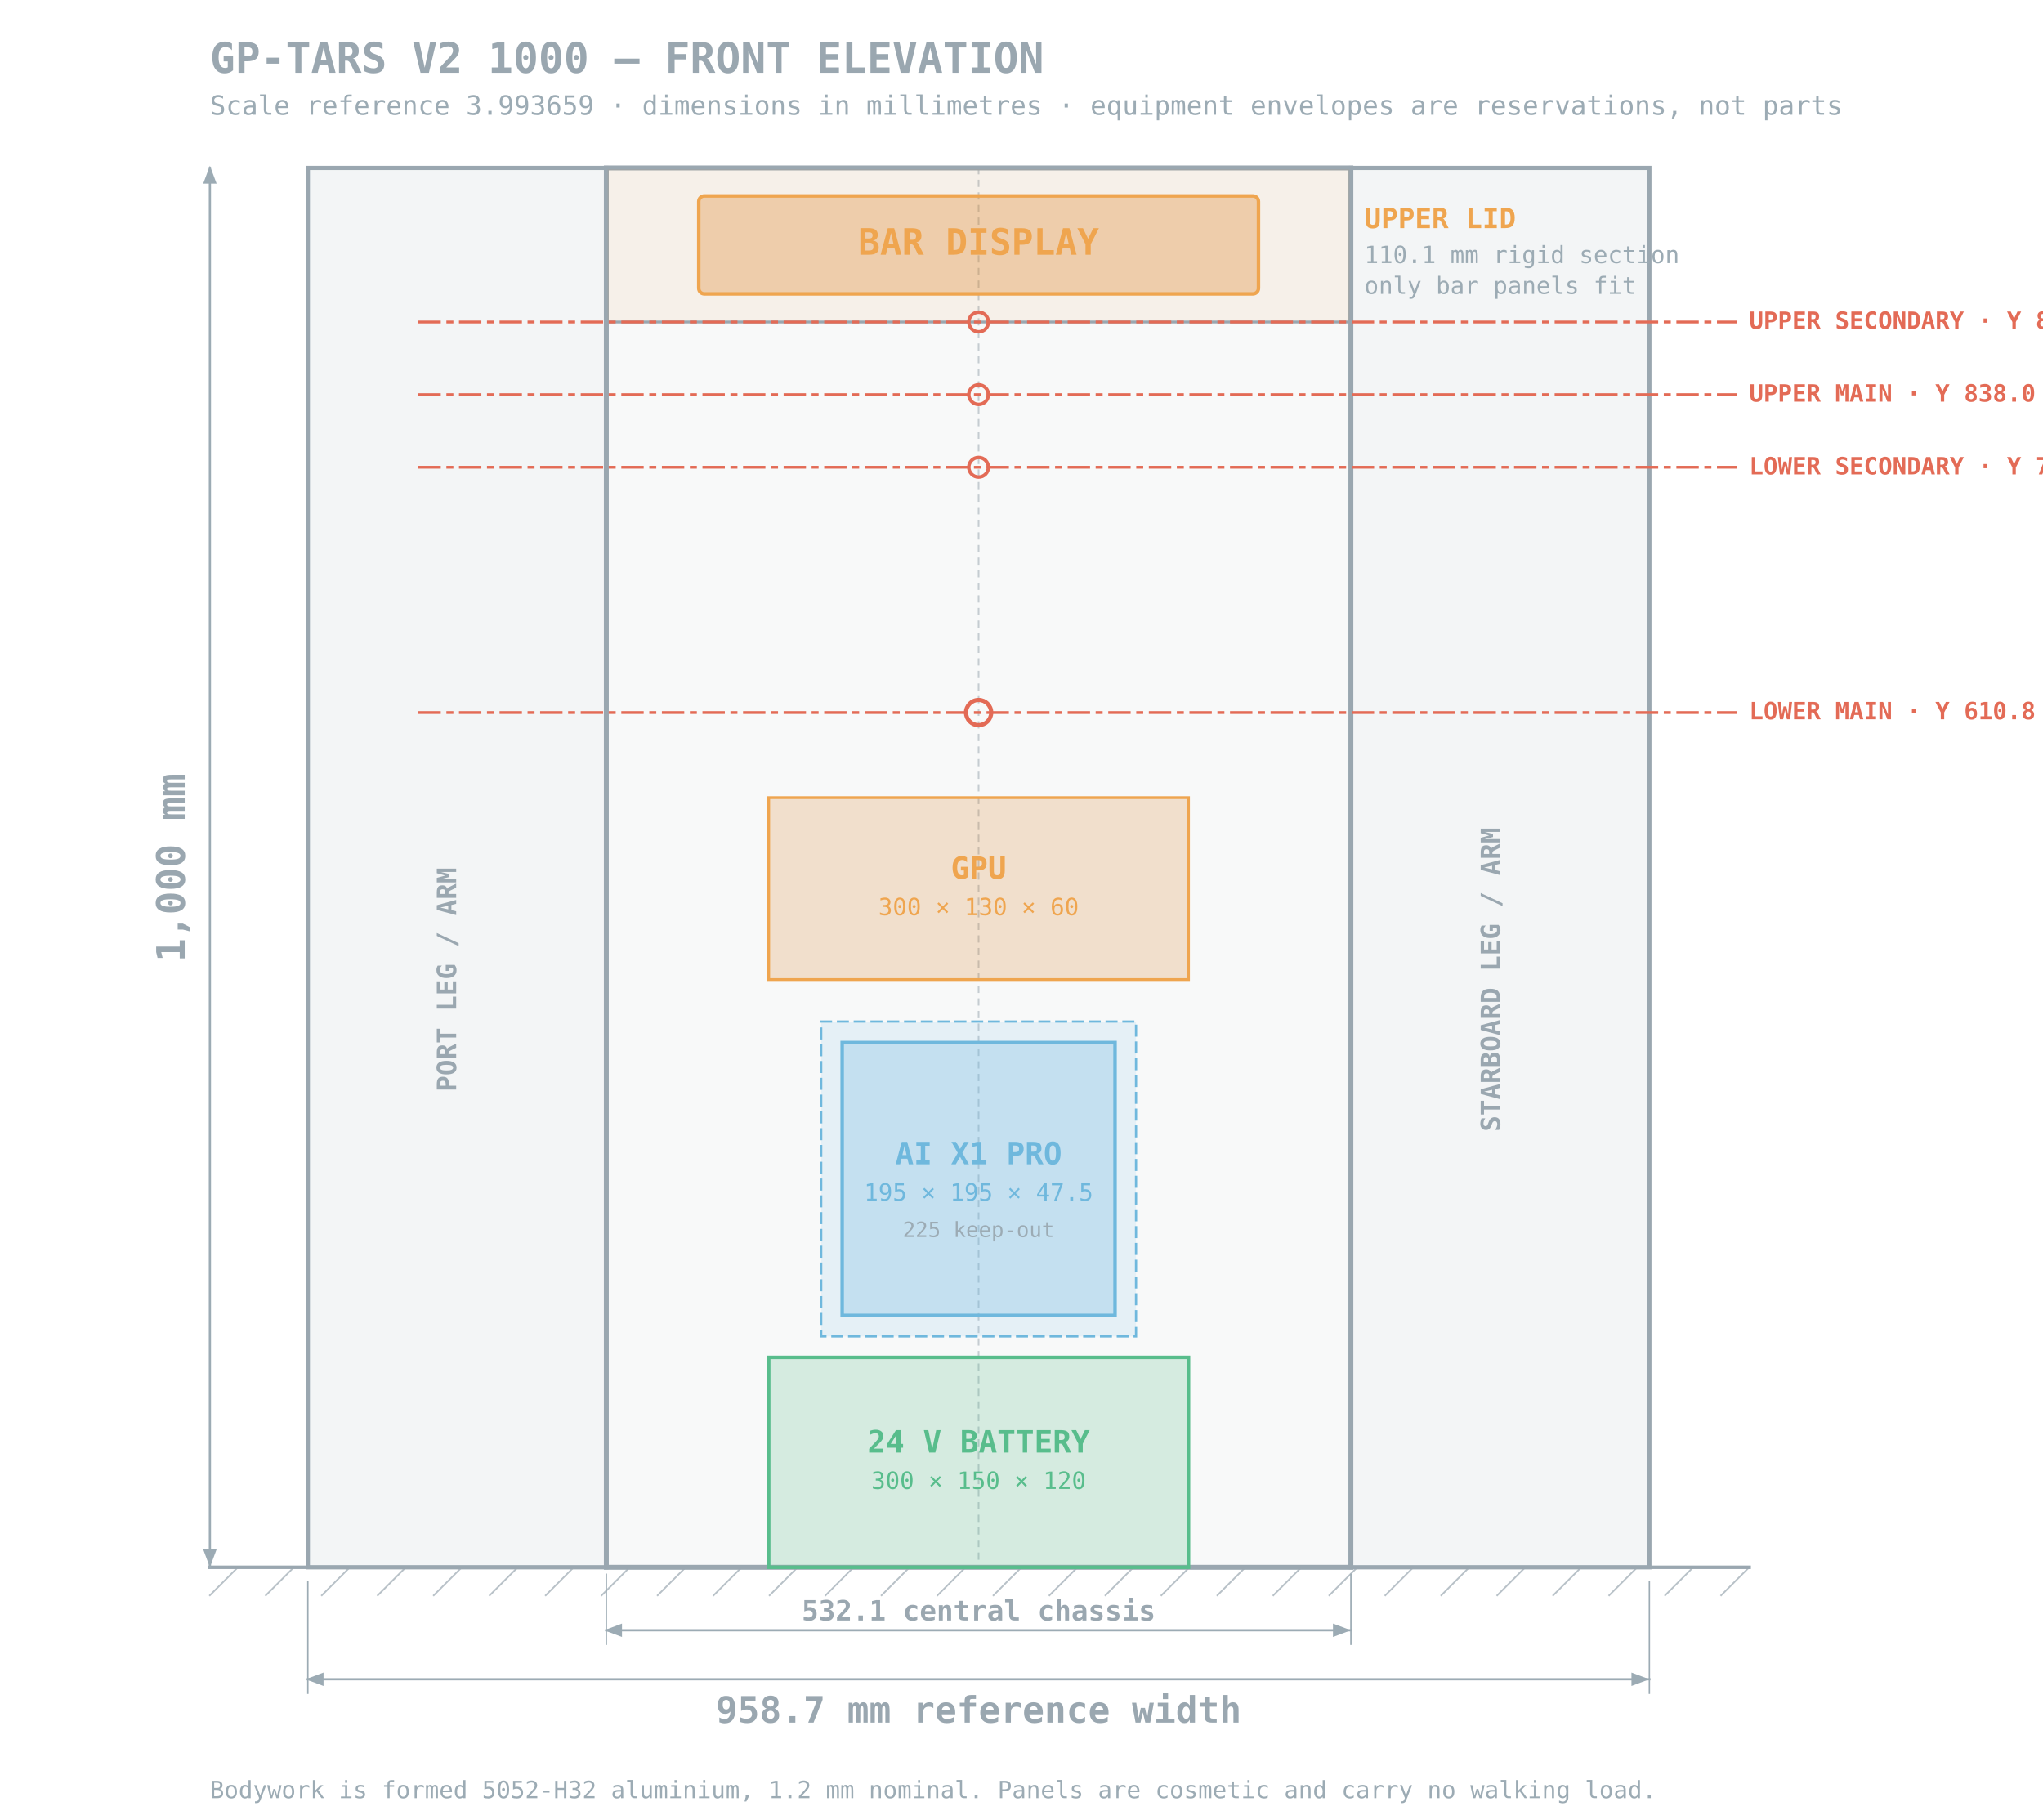
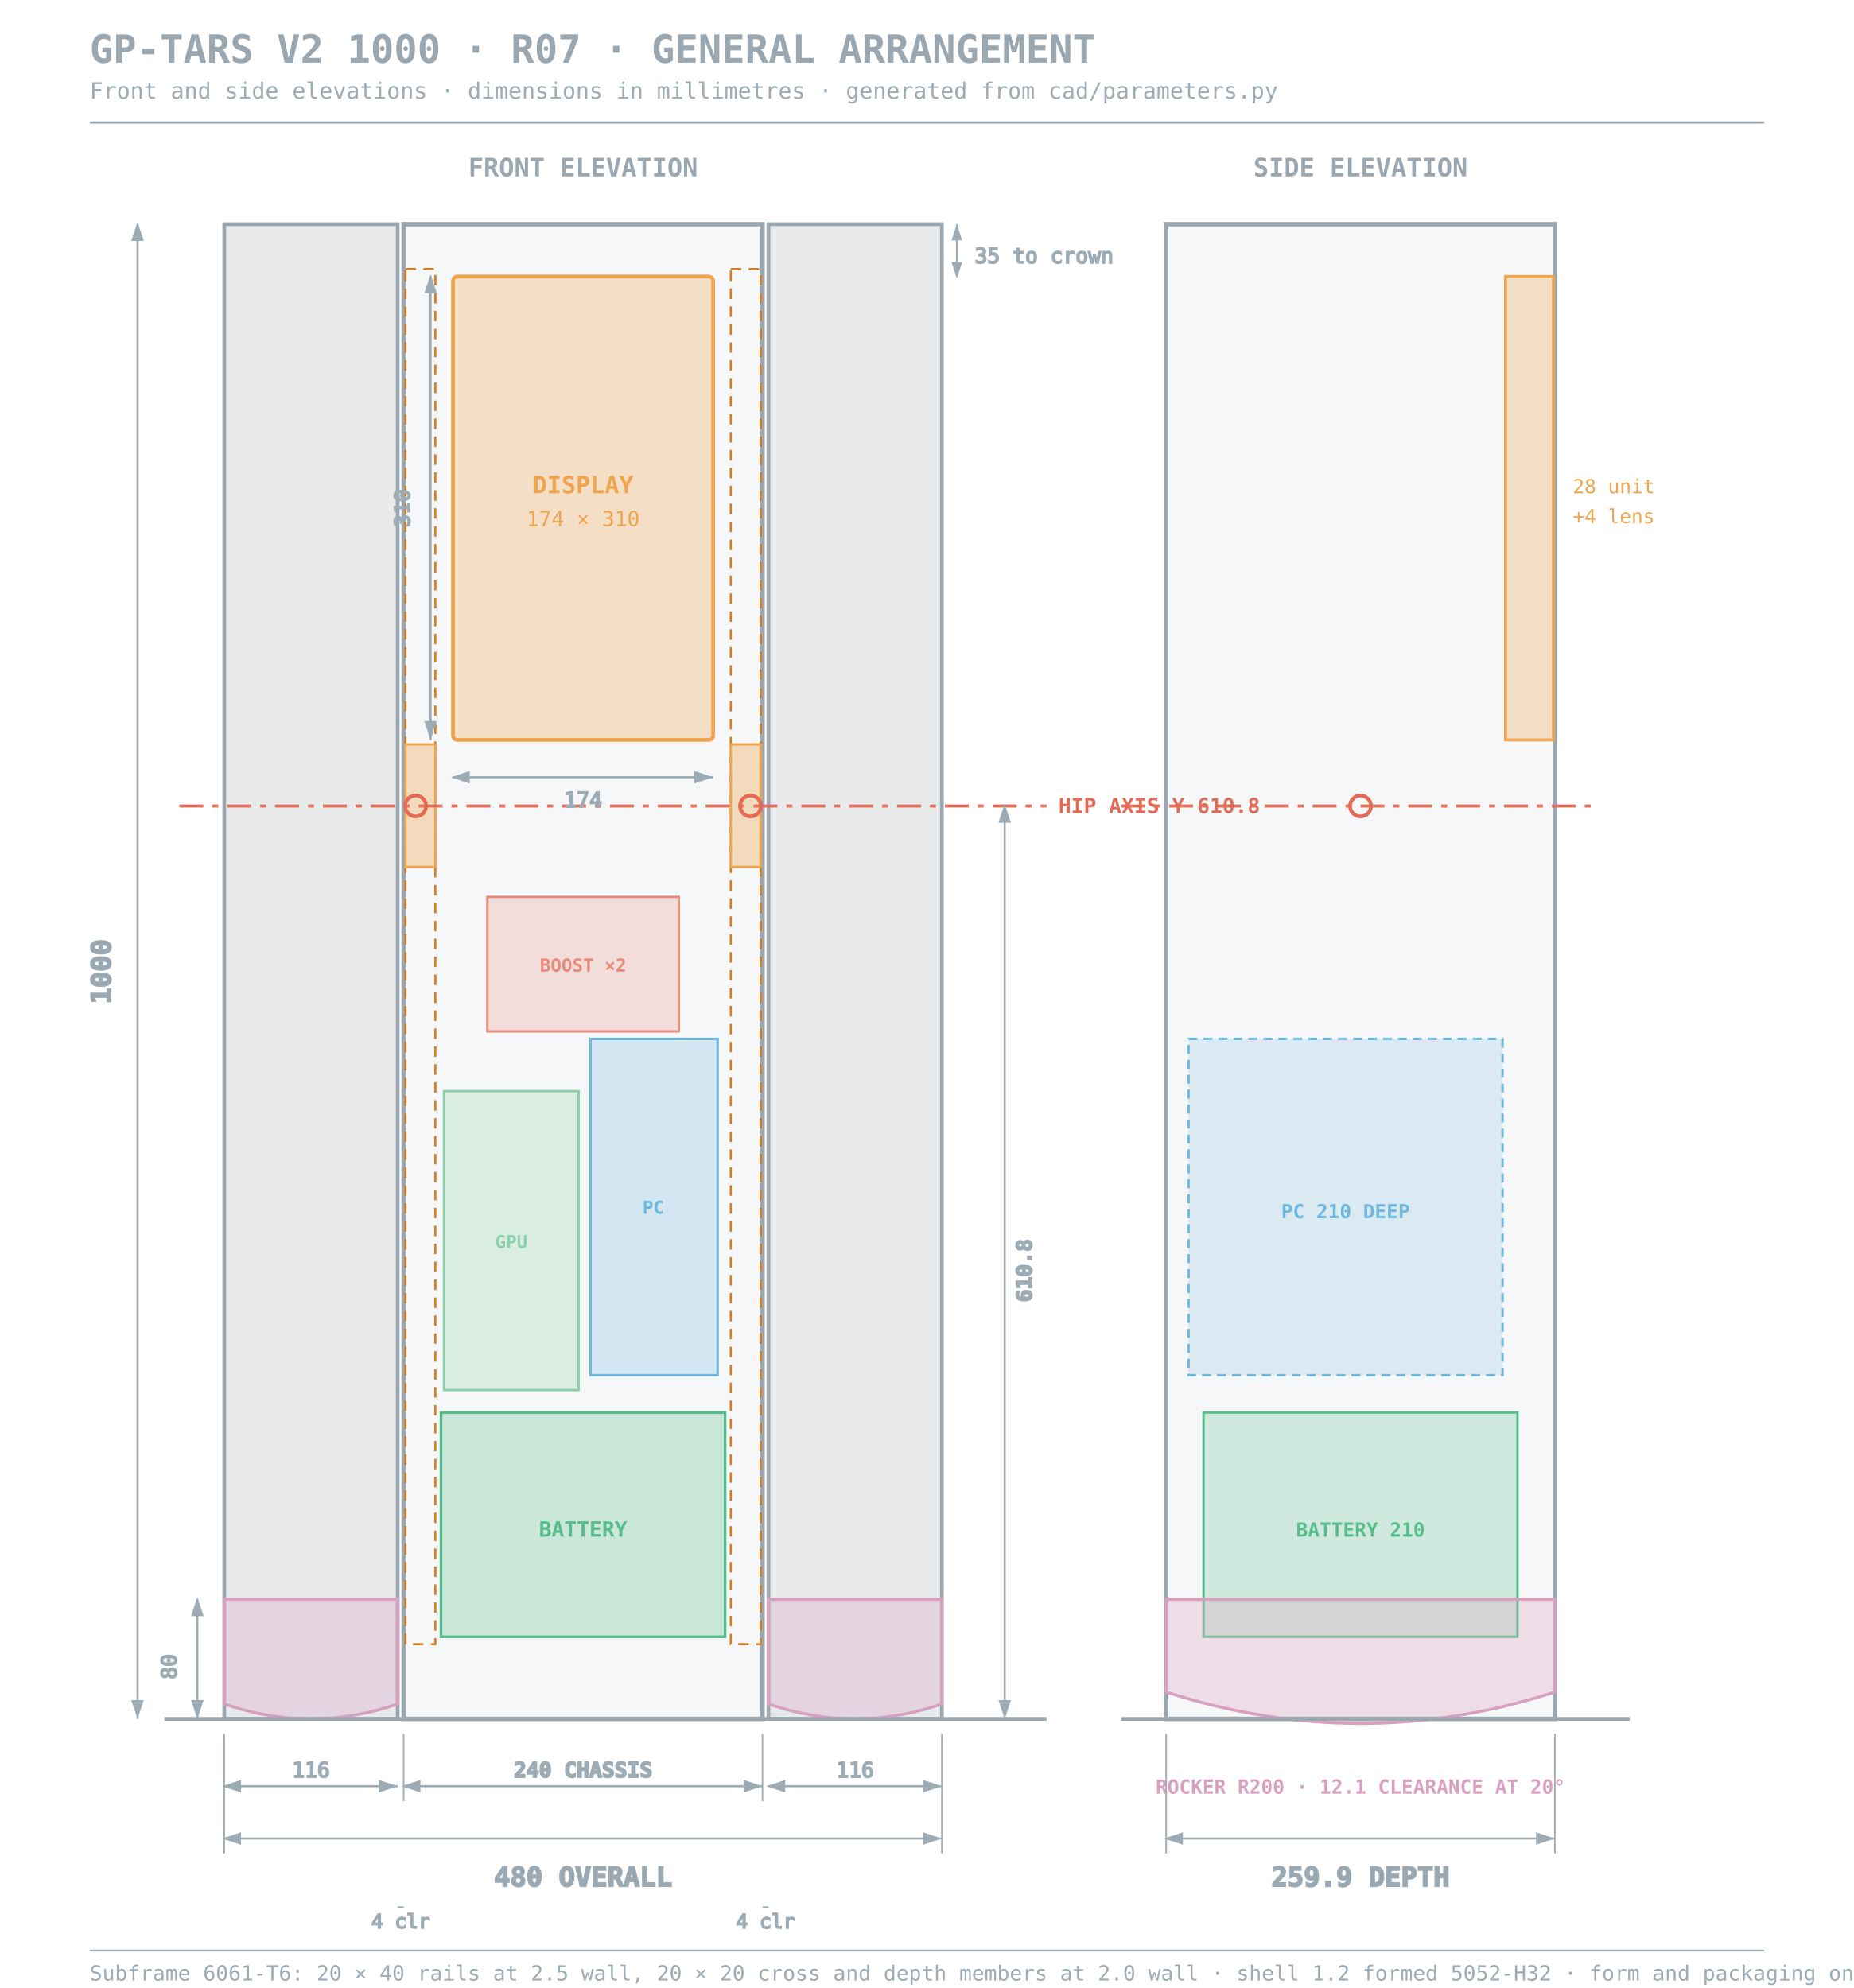
- <svg xmlns="http://www.w3.org/2000/svg" viewBox="0 0 1460 1300" width="1460" height="1300" font-family="ui-monospace, 'SF Mono', Menlo, Consolas, monospace">
+ <svg xmlns="http://www.w3.org/2000/svg" viewBox="0 0 1240 1330" width="1240" height="1330" font-family="ui-monospace, 'SF Mono', Menlo, Consolas, monospace">
  <defs>
-     <marker id="a" markerWidth="9" markerHeight="9" refX="8" refY="3" orient="auto">
-       <path d="M0,0 L8,3 L0,6 z" fill="#9cabb4" />
+     <marker id="ar" markerWidth="10" markerHeight="10" refX="9" refY="3" orient="auto">
+       <path d="M0,0 L9,3 L0,6 z" fill="#9cabb4" />
    </marker>
-     <marker id="b" markerWidth="9" markerHeight="9" refX="1" refY="3" orient="auto">
-       <path d="M8,0 L0,3 L8,6 z" fill="#9cabb4" />
+     <marker id="al" markerWidth="10" markerHeight="10" refX="1" refY="3" orient="auto">
+       <path d="M9,0 L0,3 L9,6 z" fill="#9cabb4" />
    </marker>
  </defs>
-   <g stroke-linecap="square">
-     <rect x="220" y="120" width="958.7" height="1000" fill="none" stroke="#9aa7b0" stroke-width="1.5" stroke-dasharray="9 7" />
-     <rect x="220" y="120" width="213.3" height="1000" fill="#8b98a2" fill-opacity="0.10" stroke="#9aa7b0" stroke-width="3" />
-     <rect x="433.3" y="120" width="532.1" height="1000" fill="#8b98a2" fill-opacity="0.06" stroke="#9aa7b0" stroke-width="3.5" />
-     <line x1="699.35" y1="120" x2="699.35" y2="1120" stroke="#9aa7b0" stroke-width="1.2" stroke-dasharray="4 5" opacity="0.55" />
-     <rect x="965.4" y="120" width="213.3" height="1000" fill="#8b98a2" fill-opacity="0.10" stroke="#9aa7b0" stroke-width="3" />
-     <line x1="150" y1="1120" x2="1250" y2="1120" stroke="#9aa7b0" stroke-width="2.5" />
-     <g stroke="#9aa7b0" stroke-width="1.2" opacity="0.7">
-       <line x1="170" y1="1120" x2="150" y2="1140" />
-       <line x1="210" y1="1120" x2="190" y2="1140" />
-       <line x1="250" y1="1120" x2="230" y2="1140" />
-       <line x1="290" y1="1120" x2="270" y2="1140" />
-       <line x1="330" y1="1120" x2="310" y2="1140" />
-       <line x1="370" y1="1120" x2="350" y2="1140" />
-       <line x1="410" y1="1120" x2="390" y2="1140" />
-       <line x1="450" y1="1120" x2="430" y2="1140" />
-       <line x1="490" y1="1120" x2="470" y2="1140" />
-       <line x1="530" y1="1120" x2="510" y2="1140" />
-       <line x1="570" y1="1120" x2="550" y2="1140" />
-       <line x1="610" y1="1120" x2="590" y2="1140" />
-       <line x1="650" y1="1120" x2="630" y2="1140" />
-       <line x1="690" y1="1120" x2="670" y2="1140" />
-       <line x1="730" y1="1120" x2="710" y2="1140" />
-       <line x1="770" y1="1120" x2="750" y2="1140" />
-       <line x1="810" y1="1120" x2="790" y2="1140" />
-       <line x1="850" y1="1120" x2="830" y2="1140" />
-       <line x1="890" y1="1120" x2="870" y2="1140" />
-       <line x1="930" y1="1120" x2="910" y2="1140" />
-       <line x1="970" y1="1120" x2="950" y2="1140" />
-       <line x1="1010" y1="1120" x2="990" y2="1140" />
-       <line x1="1050" y1="1120" x2="1030" y2="1140" />
-       <line x1="1090" y1="1120" x2="1070" y2="1140" />
-       <line x1="1130" y1="1120" x2="1110" y2="1140" />
-       <line x1="1170" y1="1120" x2="1150" y2="1140" />
-       <line x1="1210" y1="1120" x2="1190" y2="1140" />
-       <line x1="1250" y1="1120" x2="1230" y2="1140" />
+   <g font-size="15" fill="#9cabb4">
+     <text x="60" y="42" font-size="26" font-weight="800" fill="#9aa7b0">GP-TARS V2 1000 · R07 · GENERAL ARRANGEMENT</text>
+     <text x="60" y="66" font-size="15">Front and side elevations · dimensions in millimetres · generated from cad/parameters.py</text>
+   </g>
+   <line x1="60" y1="82" x2="1180" y2="82" stroke="#9aa7b0" stroke-width="1.5" />
+   <text x="390" y="118" font-size="17" font-weight="700" fill="#9aa7b0" text-anchor="middle">FRONT ELEVATION</text>
+   <text x="910" y="118" font-size="17" font-weight="700" fill="#9aa7b0" text-anchor="middle">SIDE ELEVATION</text>
+   <g>
+     <rect x="150" y="150" width="116" height="1000" fill="#6c7a85" fill-opacity="0.16" stroke="#9aa7b0" stroke-width="2.5" />
+     <rect x="514" y="150" width="116" height="1000" fill="#6c7a85" fill-opacity="0.16" stroke="#9aa7b0" stroke-width="2.5" />
+     <rect x="270" y="150" width="240" height="1000" fill="#8b98a2" fill-opacity="0.08" stroke="#9aa7b0" stroke-width="3" />
+     <g stroke="#d97b19" stroke-width="1.4" stroke-dasharray="7 5" fill="none">
+       <rect x="271.2" y="180" width="20" height="920" />
+       <rect x="488.8" y="180" width="20" height="920" />
    </g>
-     <rect x="433.3" y="120" width="532.1" height="110.1" fill="#d97b19" fill-opacity="0.07" stroke="#9aa7b0" stroke-width="2" />
-     <rect x="499.35" y="140" width="400" height="70" rx="4" fill="#d97b19" fill-opacity="0.30" stroke="#efa54f" stroke-width="2.5" />
-     <text x="699.35" y="182" font-size="26" font-weight="700" fill="#efa54f" text-anchor="middle">BAR DISPLAY</text>
-     <text x="975" y="163" font-size="20" fill="#efa54f" font-weight="700">UPPER LID</text>
-     <text x="975" y="188" font-size="17" fill="#9cabb4">110.1 mm rigid section</text>
-     <text x="975" y="210" font-size="17" fill="#9cabb4">only bar panels fit</text>
-     <g stroke="#e36b56" stroke-width="2" stroke-dasharray="14 6 3 6">
-       <line x1="300" y1="230.1" x2="1240" y2="230.1" />
-       <line x1="300" y1="282.0" x2="1240" y2="282.0" />
-       <line x1="300" y1="333.9" x2="1240" y2="333.9" />
-       <line x1="300" y1="509.2" x2="1240" y2="509.2" />
-     </g>
-     <g fill="#e36b56" font-size="17" font-weight="700">
-       <circle cx="699.35" cy="230.1" r="7" fill="none" stroke="#e36b56" stroke-width="2.5" />
-       <circle cx="699.35" cy="282.0" r="7" fill="none" stroke="#e36b56" stroke-width="2.5" />
-       <circle cx="699.35" cy="333.9" r="7" fill="none" stroke="#e36b56" stroke-width="2.5" />
-       <circle cx="699.35" cy="509.2" r="9" fill="none" stroke="#e36b56" stroke-width="3" />
-       <text x="1250" y="235">UPPER SECONDARY · Y 889.9</text>
-       <text x="1250" y="287">UPPER MAIN · Y 838.0</text>
-       <text x="1250" y="339">LOWER SECONDARY · Y 786.1</text>
-       <text x="1250" y="514">LOWER MAIN · Y 610.8</text>
-     </g>
-     <rect x="549.35" y="570" width="300" height="130" fill="#d97b19" fill-opacity="0.20" stroke="#efa54f" stroke-width="2" />
-     <text x="699.35" y="628" font-size="22" font-weight="700" fill="#efa54f" text-anchor="middle">GPU</text>
-     <text x="699.35" y="654" font-size="17" fill="#efa54f" text-anchor="middle">300 × 130 × 60</text>
-     <rect x="586.85" y="730" width="225" height="225" fill="#6fb8dd" fill-opacity="0.14" stroke="#6fb8dd" stroke-width="1.6" stroke-dasharray="7 5" />
-     <rect x="601.85" y="745" width="195" height="195" fill="#6fb8dd" fill-opacity="0.28" stroke="#6fb8dd" stroke-width="2.5" />
-     <text x="699.35" y="832" font-size="22" font-weight="700" fill="#6fb8dd" text-anchor="middle">AI X1 PRO</text>
-     <text x="699.35" y="858" font-size="17" fill="#6fb8dd" text-anchor="middle">195 × 195 × 47.5</text>
-     <text x="699.35" y="884" font-size="15" fill="#9cabb4" text-anchor="middle">225 keep-out</text>
-     <rect x="549.35" y="970" width="300" height="150" fill="#58bd8c" fill-opacity="0.22" stroke="#58bd8c" stroke-width="2.5" />
-     <text x="699.35" y="1038" font-size="22" font-weight="700" fill="#58bd8c" text-anchor="middle">24 V BATTERY</text>
-     <text x="699.35" y="1064" font-size="17" fill="#58bd8c" text-anchor="middle">300 × 150 × 120</text>
-     <line x1="150" y1="120" x2="150" y2="1120" stroke="#9cabb4" stroke-width="1.6" marker-start="url(#b)" marker-end="url(#a)" />
-     <text x="132" y="620" font-size="28" font-weight="700" fill="#9aa7b0" text-anchor="middle" transform="rotate(-90 132 620)">1,000 mm</text>
-     <line x1="220" y1="1200" x2="1178.7" y2="1200" stroke="#9cabb4" stroke-width="1.6" marker-start="url(#b)" marker-end="url(#a)" />
-     <line x1="220" y1="1130" x2="220" y2="1210" stroke="#9cabb4" stroke-width="1" />
-     <line x1="1178.7" y1="1130" x2="1178.7" y2="1210" stroke="#9cabb4" stroke-width="1" />
-     <text x="699.35" y="1231" font-size="26" font-weight="700" fill="#9aa7b0" text-anchor="middle">958.7 mm reference width</text>
-     <line x1="433.3" y1="1165" x2="965.4" y2="1165" stroke="#9cabb4" stroke-width="1.6" marker-start="url(#b)" marker-end="url(#a)" />
-     <line x1="433.3" y1="1125" x2="433.3" y2="1175" stroke="#9cabb4" stroke-width="1" />
-     <line x1="965.4" y1="1125" x2="965.4" y2="1175" stroke="#9cabb4" stroke-width="1" />
-     <text x="699.35" y="1158" font-size="20" font-weight="700" fill="#9aa7b0" text-anchor="middle">532.1 central chassis</text>
-     <text x="326" y="700" font-size="19" font-weight="700" fill="#9aa7b0" text-anchor="middle" transform="rotate(-90 326 700)">PORT LEG / ARM</text>
-     <text x="1072" y="700" font-size="19" font-weight="700" fill="#9aa7b0" text-anchor="middle" transform="rotate(-90 1072 700)">STARBOARD LEG / ARM</text>
-     <text x="150" y="52" font-size="30" font-weight="800" fill="#9aa7b0">GP-TARS V2 1000 — FRONT ELEVATION</text>
-     <text x="150" y="82" font-size="19" fill="#9cabb4">Scale reference 3.993659 · dimensions in millimetres · equipment envelopes are reservations, not parts</text>
-     <text x="150" y="1285" font-size="17" fill="#9cabb4">Bodywork is formed 5052-H32 aluminium, 1.2 mm nominal. Panels are cosmetic and carry no walking load.</text>
+     <rect x="295" y="945" width="190" height="150" fill="#58bd8c" fill-opacity="0.28" stroke="#58bd8c" stroke-width="1.8" />
+     <text x="390" y="1028" font-size="14" font-weight="700" fill="#58bd8c" text-anchor="middle">BATTERY</text>
+     <rect x="297" y="730" width="90" height="200" fill="#8ad0a8" fill-opacity="0.26" stroke="#8ad0a8" stroke-width="1.6" />
+     <text x="342" y="835" font-size="12" font-weight="700" fill="#8ad0a8" text-anchor="middle">GPU</text>
+     <rect x="395" y="695" width="85" height="225" fill="#6fb8dd" fill-opacity="0.26" stroke="#6fb8dd" stroke-width="1.6" />
+     <text x="437" y="812" font-size="12" font-weight="700" fill="#6fb8dd" text-anchor="middle">PC</text>
+     <rect x="326" y="600" width="128" height="90" fill="#e88a7a" fill-opacity="0.24" stroke="#e88a7a" stroke-width="1.6" />
+     <text x="390" y="650" font-size="12" font-weight="700" fill="#e88a7a" text-anchor="middle">BOOST ×2</text>
+     <rect x="271.2" y="498" width="20" height="82" fill="#efa54f" fill-opacity="0.35" stroke="#efa54f" stroke-width="1.6" />
+     <rect x="488.8" y="498" width="20" height="82" fill="#efa54f" fill-opacity="0.35" stroke="#efa54f" stroke-width="1.6" />
+     <rect x="303" y="185" width="174" height="310" rx="3" fill="#efa54f" fill-opacity="0.30" stroke="#efa54f" stroke-width="2.5" />
+     <text x="390" y="330" font-size="16" font-weight="700" fill="#efa54f" text-anchor="middle">DISPLAY</text>
+     <text x="390" y="352" font-size="14" fill="#efa54f" text-anchor="middle">174 × 310</text>
+     <path d="M150,1070 L266,1070 L266,1140 Q208,1160 150,1140 Z" fill="#d8a0c0" fill-opacity="0.30" stroke="#d8a0c0" stroke-width="2" />
+     <path d="M514,1070 L630,1070 L630,1140 Q572,1160 514,1140 Z" fill="#d8a0c0" fill-opacity="0.30" stroke="#d8a0c0" stroke-width="2" />
+     <line x1="120" y1="539.2" x2="700" y2="539.2" stroke="#e36b56" stroke-width="2" stroke-dasharray="16 6 4 6" />
+     <circle cx="278" cy="539.2" r="7" fill="none" stroke="#e36b56" stroke-width="2.5" />
+     <circle cx="502" cy="539.2" r="7" fill="none" stroke="#e36b56" stroke-width="2.5" />
+     <text x="708" y="544" font-size="14" font-weight="700" fill="#e36b56">HIP AXIS  Y 610.8</text>
+     <line x1="110" y1="1150" x2="700" y2="1150" stroke="#9aa7b0" stroke-width="2.5" />
+   </g>
+   <g stroke="#9cabb4" font-size="14" fill="#9cabb4">
+     <line x1="92" y1="150" x2="92" y2="1150" stroke-width="1.4" marker-start="url(#al)" marker-end="url(#ar)" />
+     <text x="74" y="650" font-weight="700" font-size="18" fill="#9aa7b0" text-anchor="middle" transform="rotate(-90 74 650)">1000</text>
+     <line x1="672" y1="539.2" x2="672" y2="1150" stroke-width="1.4" marker-start="url(#al)" marker-end="url(#ar)" />
+     <text x="690" y="850" font-weight="700" text-anchor="middle" transform="rotate(-90 690 850)">610.8</text>
+     <line x1="132" y1="1070" x2="132" y2="1150" stroke-width="1.4" marker-start="url(#al)" marker-end="url(#ar)" />
+     <text x="118" y="1115" text-anchor="middle" transform="rotate(-90 118 1115)">80</text>
+     <line x1="288" y1="185" x2="288" y2="495" stroke-width="1.4" marker-start="url(#al)" marker-end="url(#ar)" />
+     <text x="274" y="340" text-anchor="middle" transform="rotate(-90 274 340)">310</text>
+     <line x1="640" y1="185" x2="640" y2="150" stroke-width="1.2" marker-start="url(#al)" marker-end="url(#ar)" />
+     <text x="652" y="176">35 to crown</text>
+     <line x1="150" y1="1230" x2="630" y2="1230" stroke-width="1.4" marker-start="url(#al)" marker-end="url(#ar)" />
+     <line x1="150" y1="1160" x2="150" y2="1240" stroke-width="1" />
+     <line x1="630" y1="1160" x2="630" y2="1240" stroke-width="1" />
+     <text x="390" y="1262" font-weight="700" font-size="18" fill="#9aa7b0" text-anchor="middle">480 OVERALL</text>
+     <line x1="270" y1="1195" x2="510" y2="1195" stroke-width="1.4" marker-start="url(#al)" marker-end="url(#ar)" />
+     <line x1="270" y1="1160" x2="270" y2="1205" stroke-width="1" />
+     <line x1="510" y1="1160" x2="510" y2="1205" stroke-width="1" />
+     <text x="390" y="1189" font-weight="700" text-anchor="middle">240 CHASSIS</text>
+     <line x1="150" y1="1195" x2="266" y2="1195" stroke-width="1.4" marker-start="url(#al)" marker-end="url(#ar)" />
+     <text x="208" y="1189" text-anchor="middle">116</text>
+     <line x1="514" y1="1195" x2="630" y2="1195" stroke-width="1.4" marker-start="url(#al)" marker-end="url(#ar)" />
+     <text x="572" y="1189" text-anchor="middle">116</text>
+     <text x="268" y="1290" font-size="13" text-anchor="middle">4 clr</text>
+     <line x1="266" y1="1276" x2="270" y2="1276" stroke-width="1.2" />
+     <text x="512" y="1290" font-size="13" text-anchor="middle">4 clr</text>
+     <line x1="510" y1="1276" x2="514" y2="1276" stroke-width="1.2" />
+     <line x1="303" y1="520" x2="477" y2="520" stroke-width="1.4" marker-start="url(#al)" marker-end="url(#ar)" />
+     <text x="390" y="540" text-anchor="middle">174</text>
+   </g>
+   <g>
+     <rect x="780" y="150" width="260" height="1000" fill="#8b98a2" fill-opacity="0.08" stroke="#9aa7b0" stroke-width="3" />
+     <rect x="1007" y="185" width="32" height="310" fill="#efa54f" fill-opacity="0.30" stroke="#efa54f" stroke-width="2" />
+     <text x="1052" y="330" font-size="13" fill="#efa54f">28 unit</text>
+     <text x="1052" y="350" font-size="13" fill="#efa54f">+4 lens</text>
+     <rect x="795" y="695" width="210" height="225" fill="#6fb8dd" fill-opacity="0.20" stroke="#6fb8dd" stroke-width="1.6" stroke-dasharray="6 4" />
+     <text x="900" y="815" font-size="13" font-weight="700" fill="#6fb8dd" text-anchor="middle">PC 210 DEEP</text>
+     <rect x="805" y="945" width="210" height="150" fill="#58bd8c" fill-opacity="0.24" stroke="#58bd8c" stroke-width="1.6" />
+     <text x="910" y="1028" font-size="13" font-weight="700" fill="#58bd8c" text-anchor="middle">BATTERY 210</text>
+     <line x1="750" y1="539.2" x2="1070" y2="539.2" stroke="#e36b56" stroke-width="2" stroke-dasharray="16 6 4 6" />
+     <circle cx="910" cy="539.2" r="7" fill="none" stroke="#e36b56" stroke-width="2.5" />
+     <path d="M780,1070 L1040,1070 L1040,1132 Q910,1174 780,1132 Z" fill="#d8a0c0" fill-opacity="0.30" stroke="#d8a0c0" stroke-width="2" />
+     <text x="910" y="1200" font-size="13" font-weight="700" fill="#d8a0c0" text-anchor="middle">ROCKER R200 · 12.1 CLEARANCE AT 20°</text>
+     <line x1="750" y1="1150" x2="1090" y2="1150" stroke="#9aa7b0" stroke-width="2.5" />
+   </g>
+   <g stroke="#9cabb4" font-size="14" fill="#9cabb4">
+     <line x1="780" y1="1230" x2="1040" y2="1230" stroke-width="1.4" marker-start="url(#al)" marker-end="url(#ar)" />
+     <line x1="780" y1="1160" x2="780" y2="1240" stroke-width="1" />
+     <line x1="1040" y1="1160" x2="1040" y2="1240" stroke-width="1" />
+     <text x="910" y="1262" font-weight="700" font-size="18" fill="#9aa7b0" text-anchor="middle">259.9 DEPTH</text>
+   </g>
+   <g font-size="14" fill="#9cabb4">
+     <line x1="60" y1="1305" x2="1180" y2="1305" stroke="#9aa7b0" stroke-width="1.2" />
+     <text x="60" y="1325">Subframe 6061-T6: 20 × 40 rails at 2.5 wall, 20 × 20 cross and depth members at 2.0 wall · shell 1.2 formed 5052-H32 · form and packaging only, not releasable</text>
  </g>
</svg>
